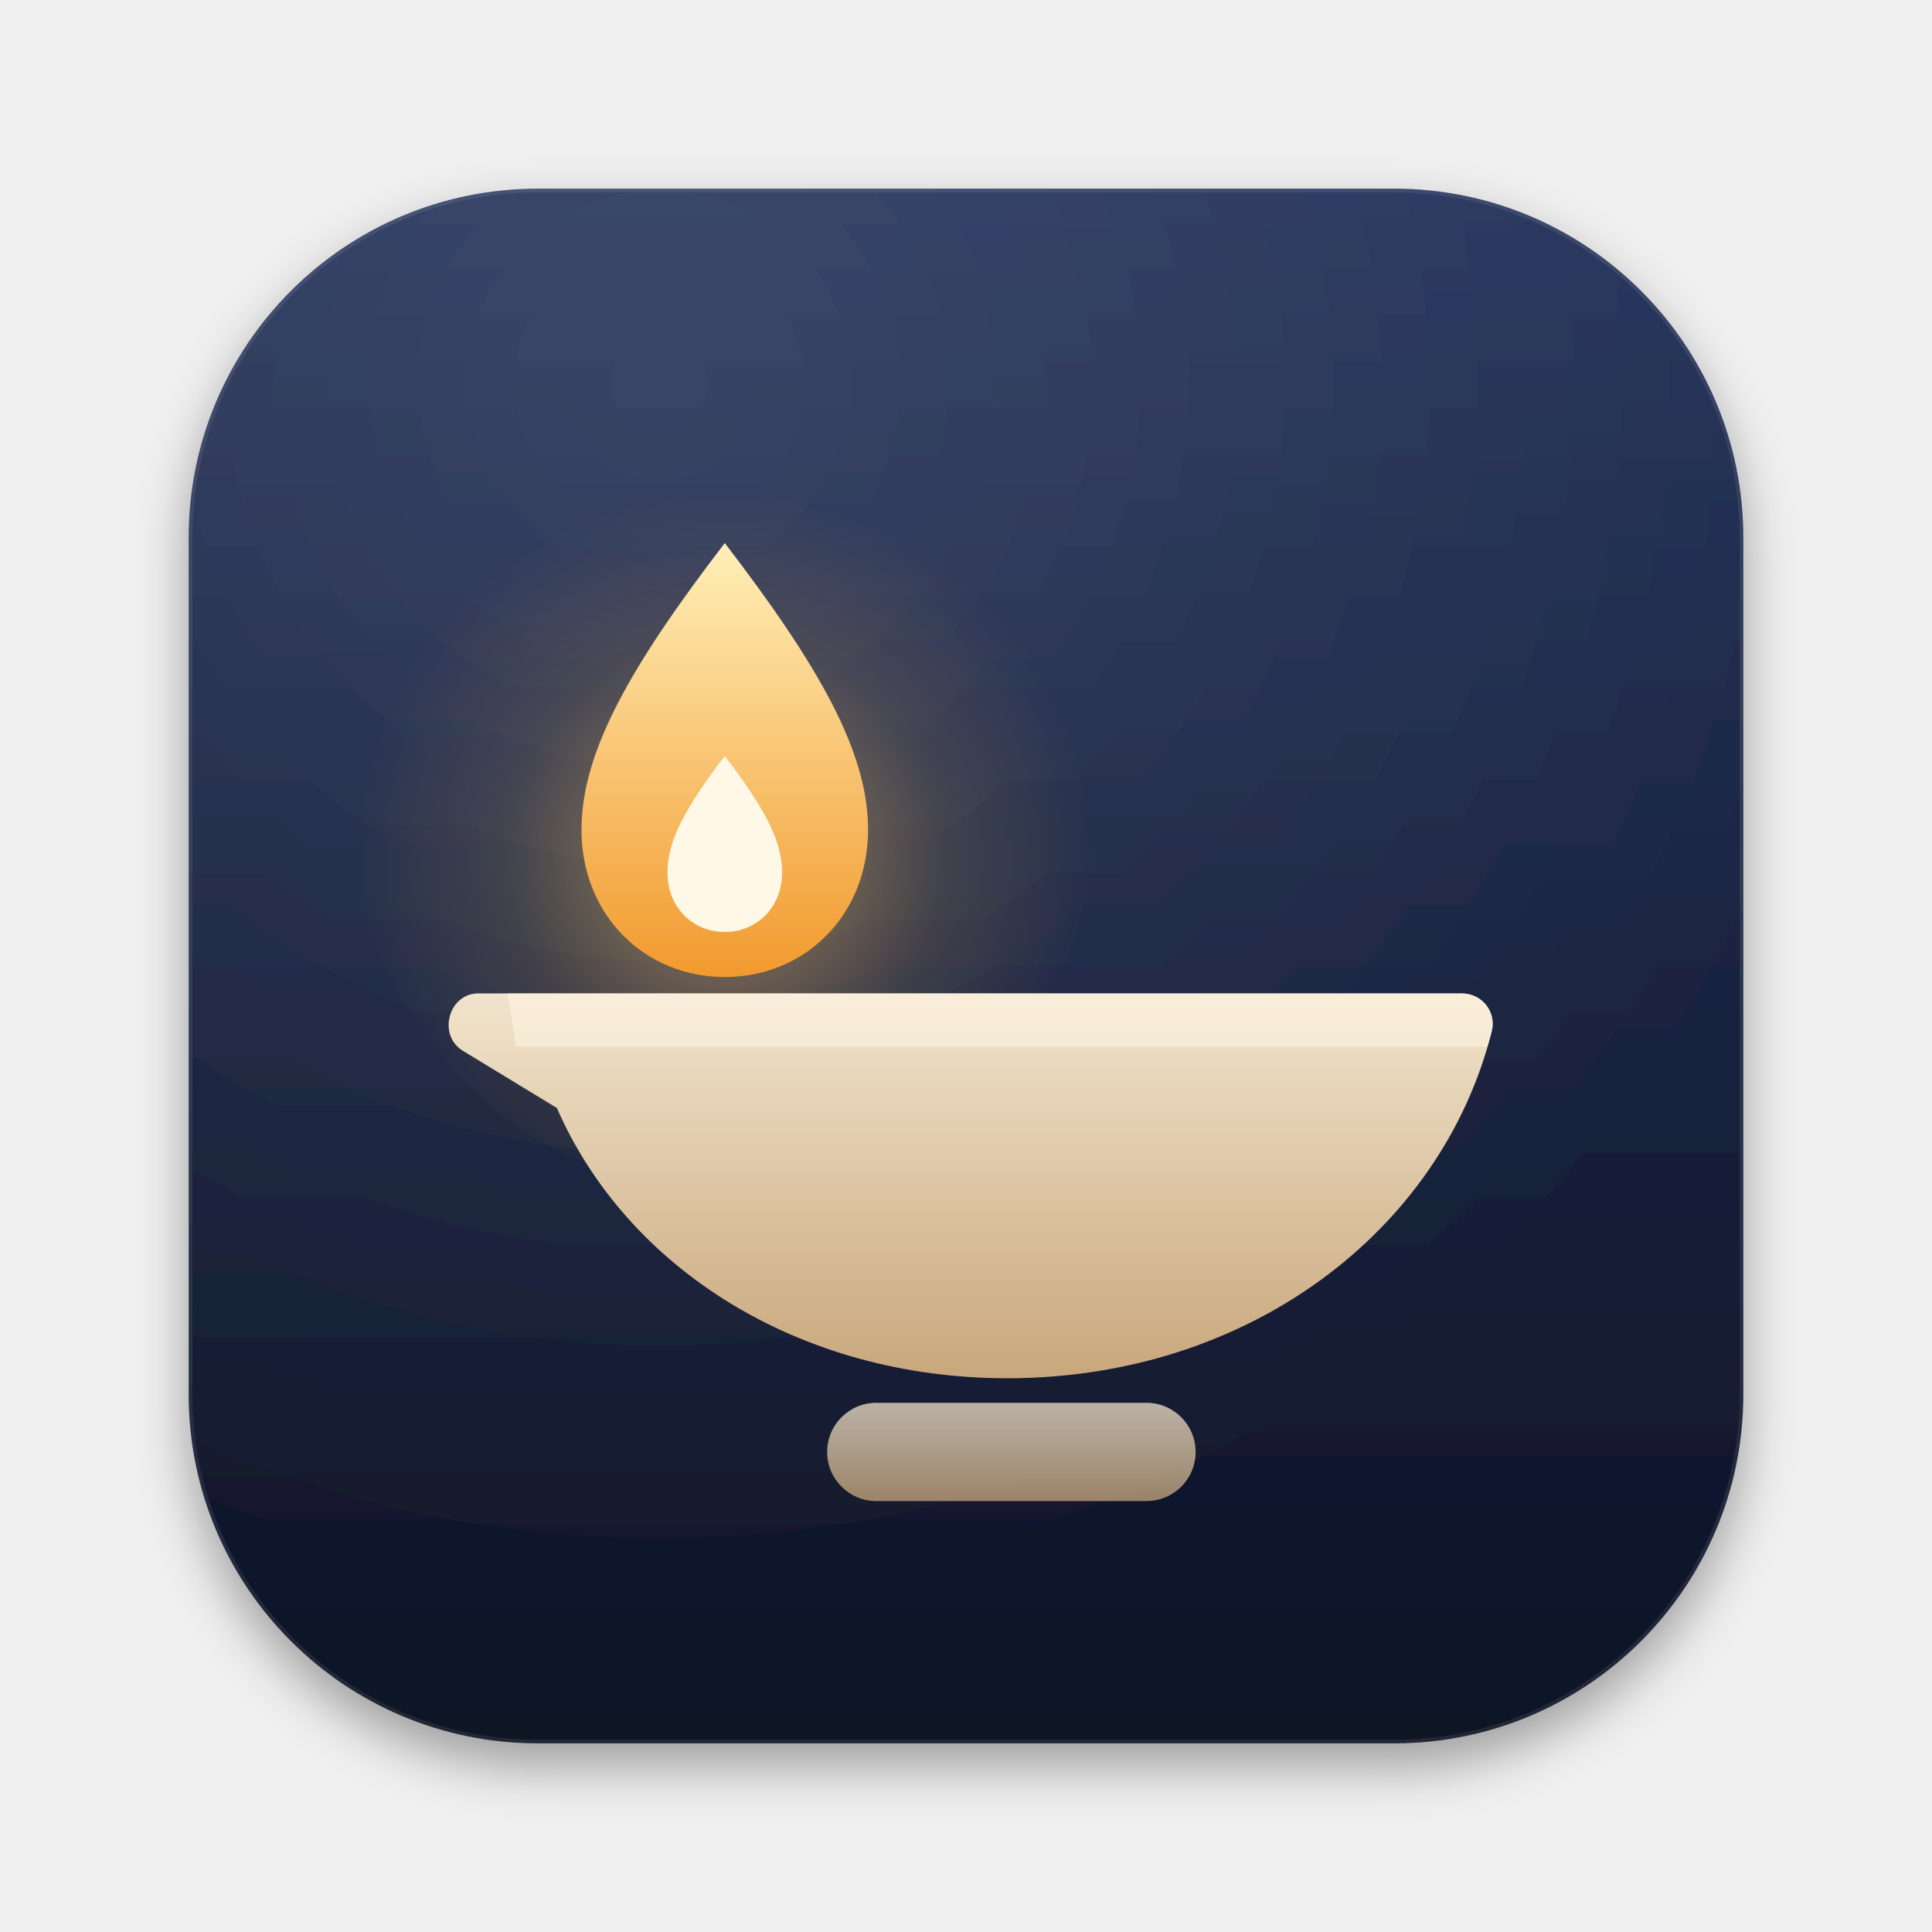
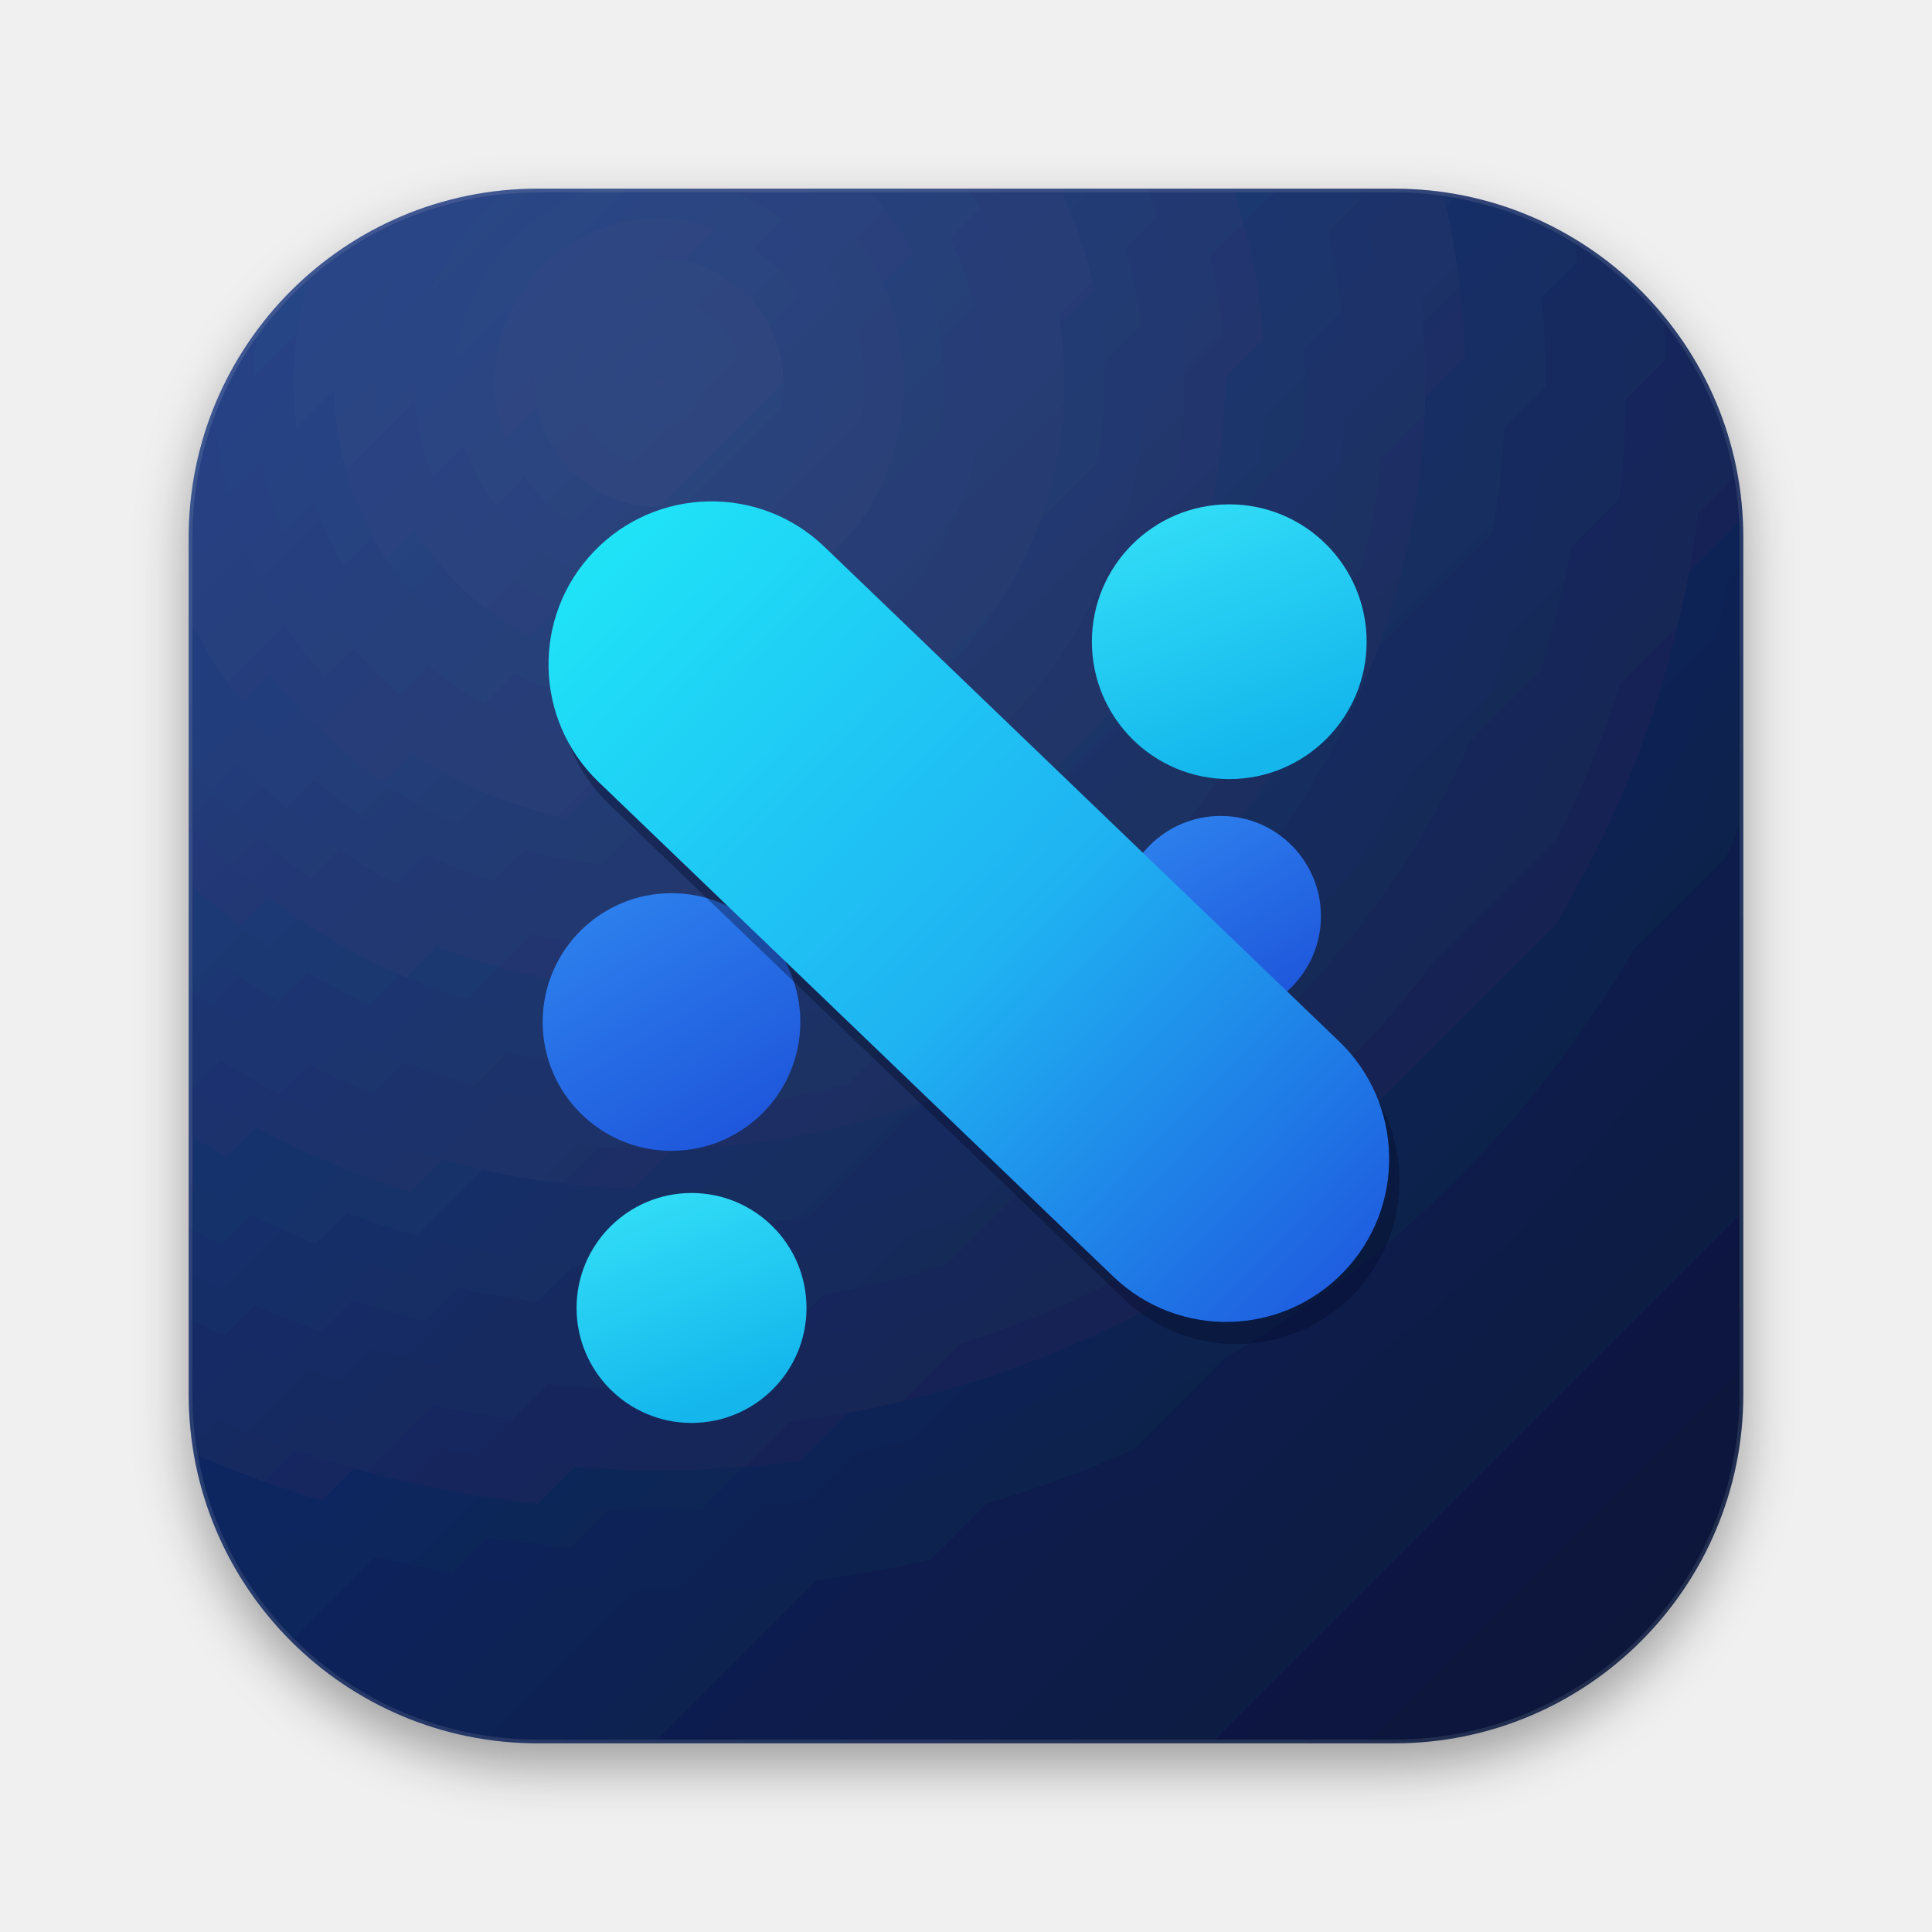
<svg xmlns="http://www.w3.org/2000/svg" width="1024" height="1024" viewBox="0 0 1024 1024">
  <defs>
-     <linearGradient id="bg" x1="0" y1="0" x2="0" y2="1">
-       <stop offset="0" stop-color="#26345C" />
-       <stop offset="1" stop-color="#0D1324" />
+     <linearGradient id="bg" x1="0" y1="0" x2="1" y2="1">
+       <stop offset="0" stop-color="#16357F" />
+       <stop offset="1" stop-color="#081436" />
    </linearGradient>
    <radialGradient id="sheen" cx="0.3" cy="0.12" r="0.8">
-       <stop offset="0" stop-color="#FFFFFF" stop-opacity=".10" />
+       <stop offset="0" stop-color="#FFFFFF" stop-opacity=".12" />
      <stop offset="1" stop-color="#FFFFFF" stop-opacity="0" />
    </radialGradient>
-     <radialGradient id="glow" cx="0.5" cy="0.55" r="0.5">
-       <stop offset="0" stop-color="#FFD37A" stop-opacity=".55" />
-       <stop offset=".6" stop-color="#FFB547" stop-opacity=".12" />
-       <stop offset="1" stop-color="#FFB547" stop-opacity="0" />
-     </radialGradient>
-     <linearGradient id="flame" x1="0" y1="0" x2="0" y2="1">
-       <stop offset="0" stop-color="#FFEFB8" />
-       <stop offset="1" stop-color="#F29A2E" />
+     <linearGradient id="bar" x1="0" y1="0" x2="1" y2="0">
+       <stop offset="0" stop-color="#1FE3F7" />
+       <stop offset=".55" stop-color="#1FB2F2" />
+       <stop offset="1" stop-color="#1F5FE0" />
    </linearGradient>
-     <linearGradient id="clay" x1="0" y1="0" x2="0" y2="1">
-       <stop offset="0" stop-color="#F1E4CC" />
-       <stop offset="1" stop-color="#C9A77C" />
+     <linearGradient id="cyan" x1="0" y1="0" x2=".4" y2="1">
+       <stop offset="0" stop-color="#35E2F8" />
+       <stop offset="1" stop-color="#14B6EC" />
+     </linearGradient>
+     <linearGradient id="blue" x1="0" y1="0" x2=".6" y2="1">
+       <stop offset="0" stop-color="#2F86F0" />
+       <stop offset="1" stop-color="#1F58DC" />
    </linearGradient>
    <filter id="shadow" x="-10%" y="-10%" width="120%" height="130%">
      <feDropShadow dx="0" dy="12" stdDeviation="14" flood-color="#000" flood-opacity=".35" />
    </filter>
  </defs>
  <g filter="url(#shadow)">
    <rect x="100" y="100" width="824" height="824" rx="185" fill="url(#bg)" />
    <rect x="100" y="100" width="824" height="824" rx="185" fill="url(#sheen)" />
-     <rect x="101" y="101" width="822" height="822" rx="184" fill="none" stroke="#FFFFFF" stroke-opacity=".08" stroke-width="2" />
+     <rect x="101" y="101" width="822" height="822" rx="184" fill="none" stroke="#FFFFFF" stroke-opacity=".1" stroke-width="2" />
  </g>
-   <g transform="translate(178 188) scale(21.7)">
-     <circle cx="9.5" cy="11.4" r="9" fill="url(#glow)" />
-     <path d="M9.5 4.6c2.3 3 3.5 5.1 3.5 7 0 2.1-1.55 3.6-3.5 3.6S6 13.7 6 11.6c0-1.9 1.2-4 3.5-7Z" fill="url(#flame)" />
-     <path d="M9.5 9.8c.95 1.25 1.4 2.05 1.4 2.85 0 .85-.62 1.45-1.4 1.45s-1.4-.6-1.4-1.45c0-.8.45-1.6 1.4-2.85Z" fill="#FFF8E6" />
-     <path d="M4.2 15.6h23.3c.5 0 .86.46.73.94C27 21.4 22.3 25 16.4 25c-5.1 0-9.3-2.7-11-6.6l-2.3-1.4c-.62-.38-.35-1.4.38-1.4h.72Z" fill="url(#clay)" />
-     <path d="M4.2 15.6h23.3c.5 0 .86.46.73.94l-.1.36H4.4Z" fill="#FFF6E6" opacity=".55" />
-     <rect x="12" y="25.6" width="9" height="2.4" rx="1.2" fill="url(#clay)" opacity=".75" />
+   <g transform="translate(262 262) scale(15.625)">
+     <circle cx="24.64" cy="14.31" r="3.4" fill="url(#blue)" />
+     <circle cx="24.93" cy="5.0" r="4.66" fill="url(#cyan)" />
+     <circle cx="6.01" cy="17.9" r="4.37" fill="url(#blue)" />
+     <circle cx="6.69" cy="27.6" r="3.9" fill="url(#cyan)" />
+     <rect x="-1.54" y="8.63" width="35.27" height="11.06" rx="5.53" transform="translate(0.35 0.75) rotate(43.86 16.1 14.16)" fill="#020a24" opacity=".35" />
+     <rect x="-1.54" y="8.63" width="35.27" height="11.06" rx="5.53" transform="rotate(43.86 16.1 14.16)" fill="url(#bar)" />
  </g>
</svg>
